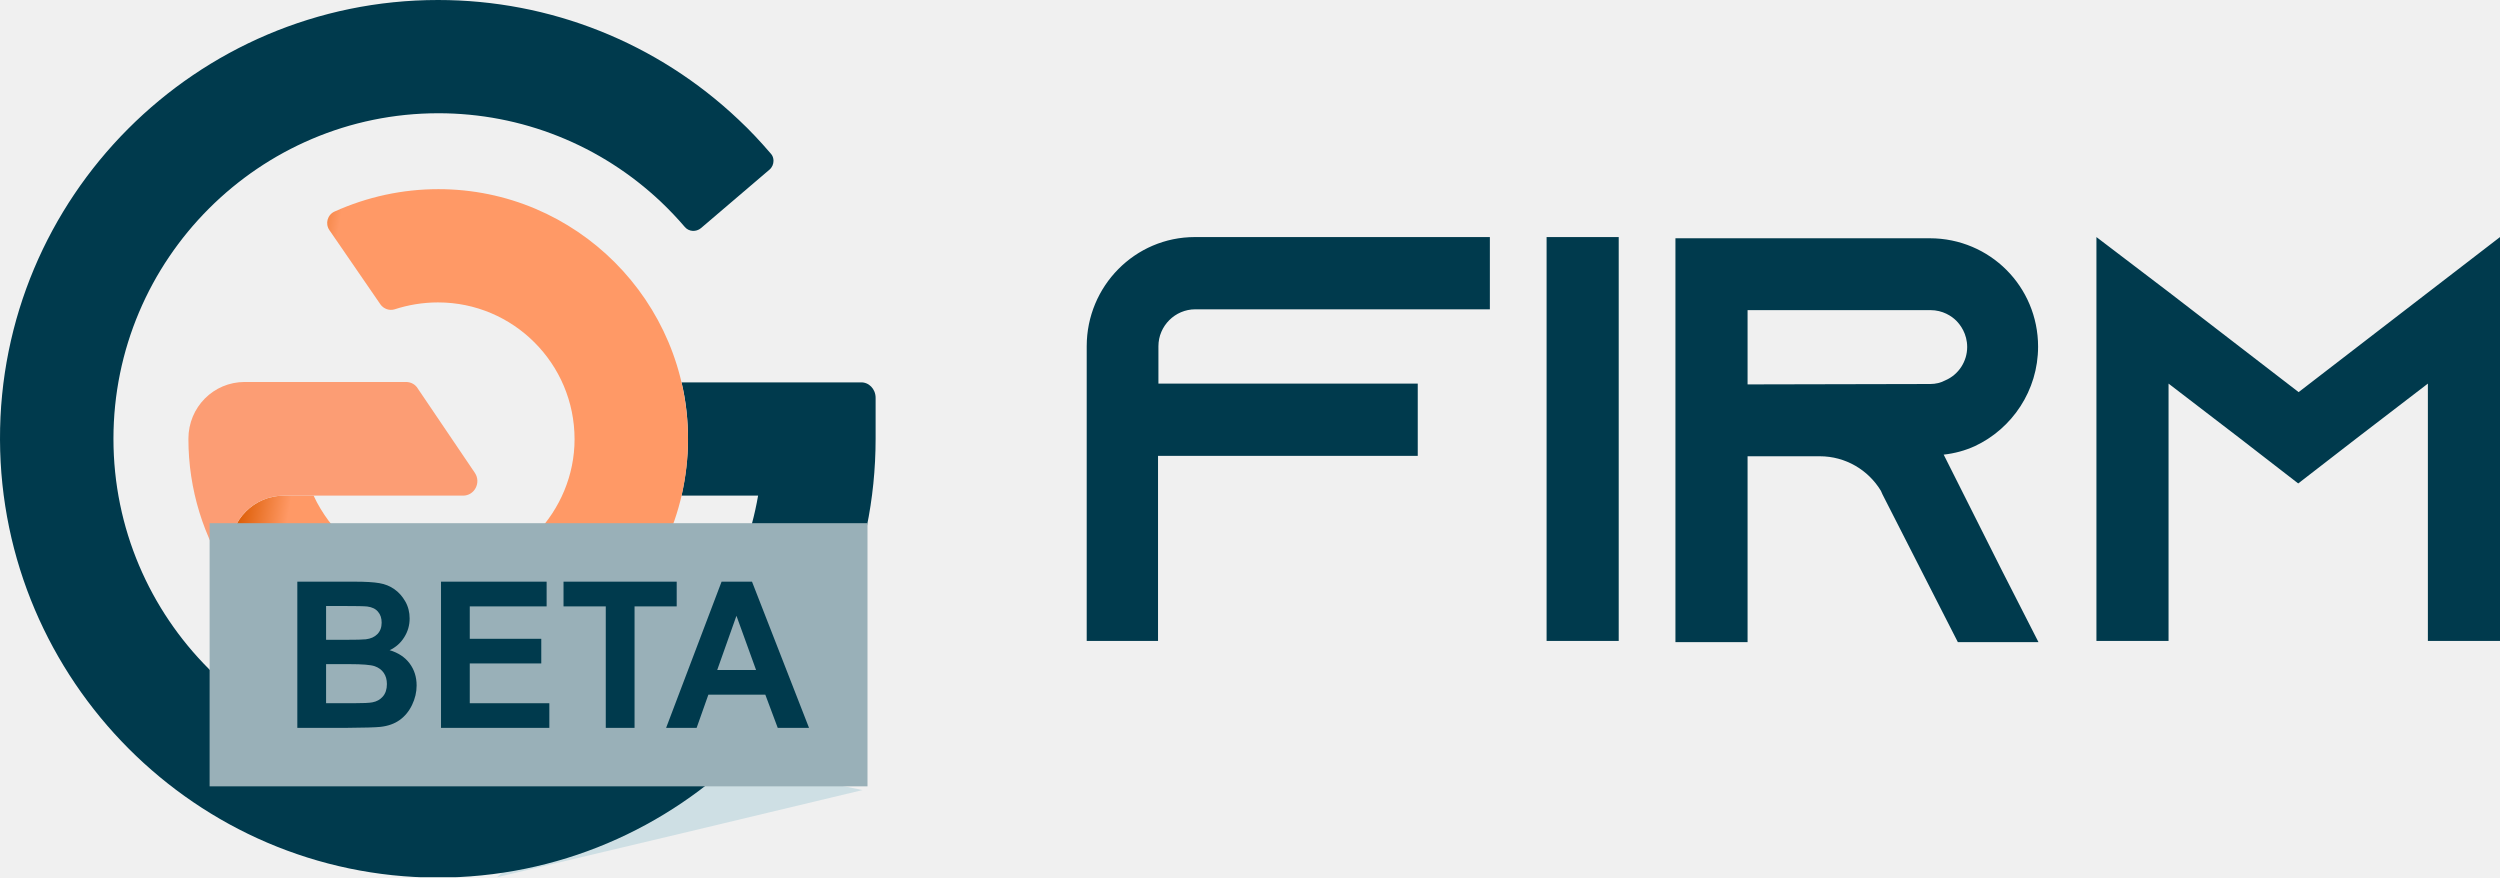
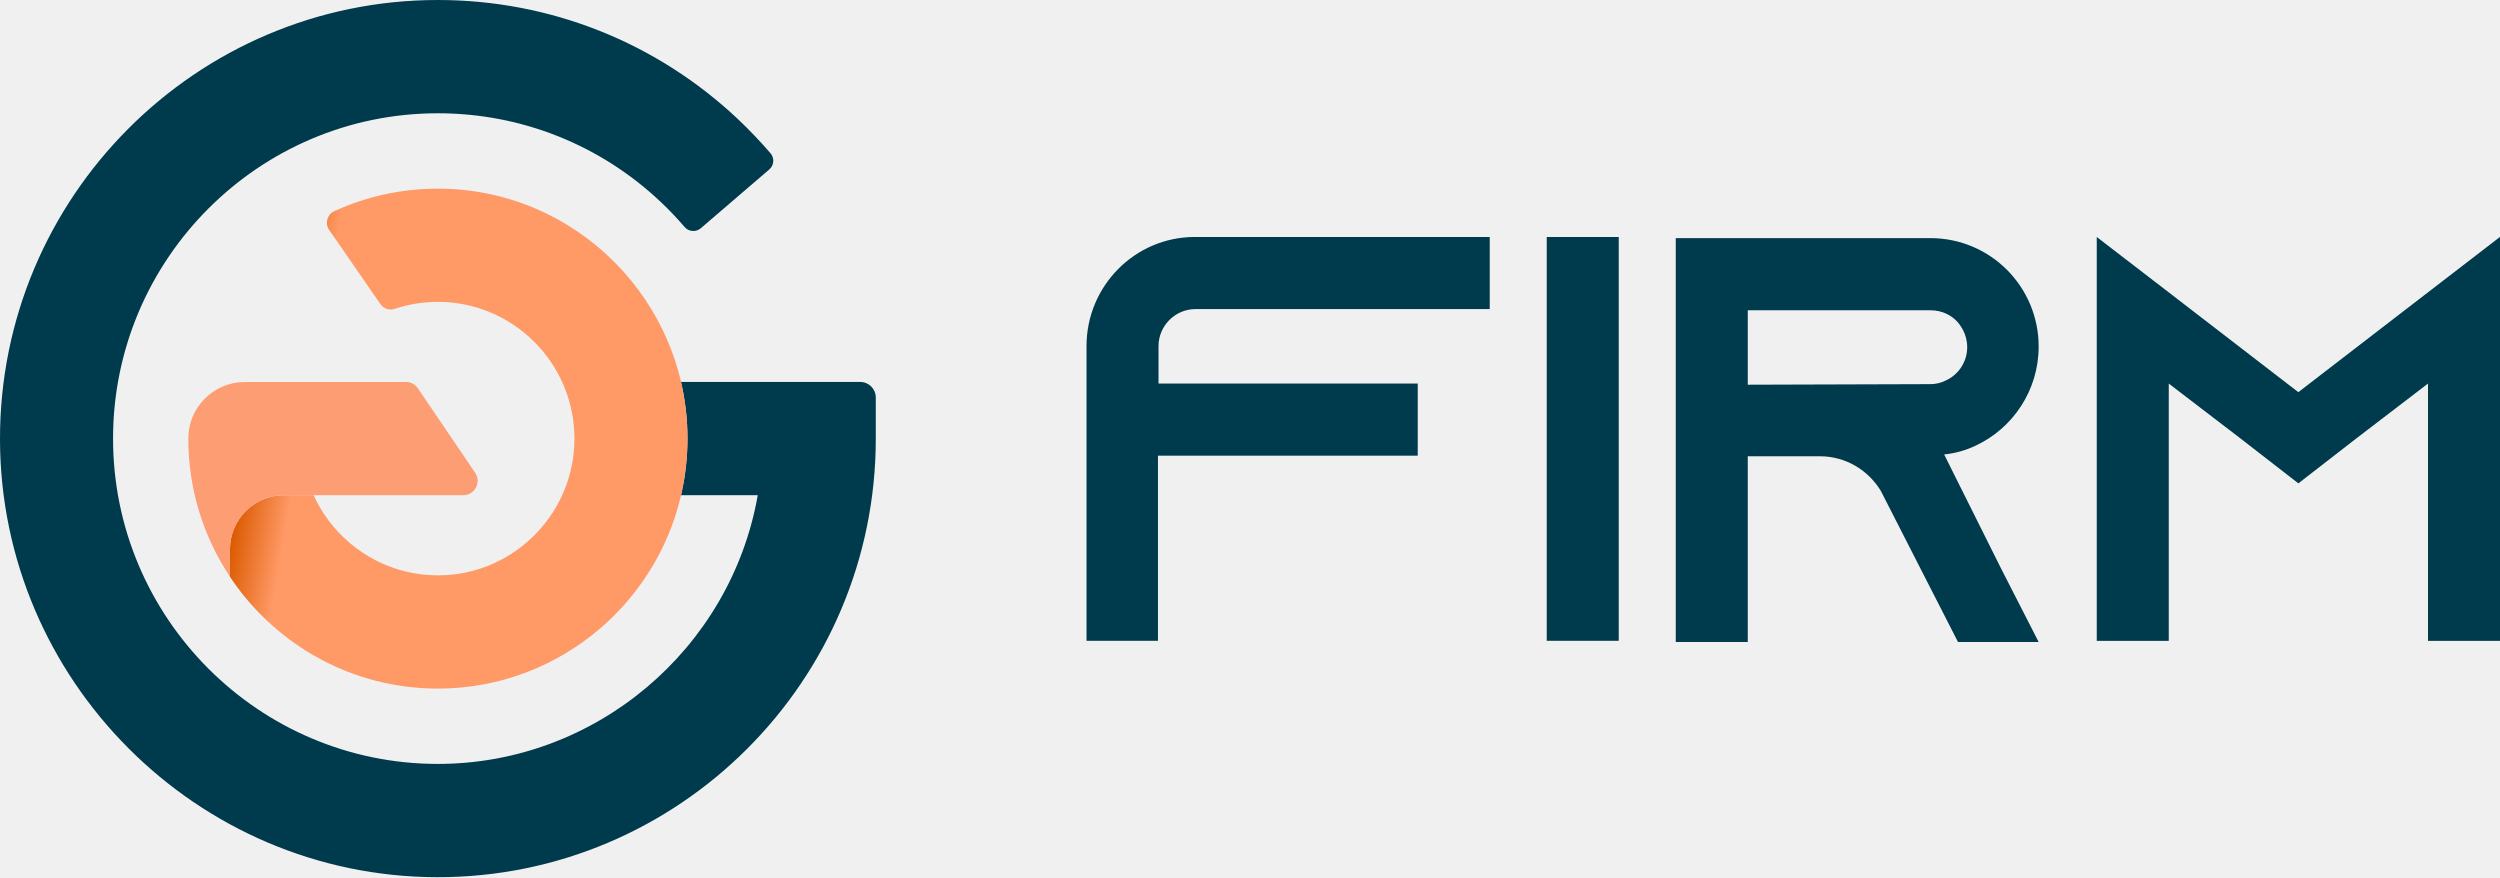
<svg xmlns="http://www.w3.org/2000/svg" width="171" height="60" viewBox="0 0 171 60" fill="none">
-   <g clip-path="url(#clip0_55555_65954)">
-     <path d="M101.907 16.215V21.157H81.758C80.373 21.157 79.236 22.295 79.236 23.683V26.238H96.974V31.18H79.209V43.841H74.331V23.683C74.331 19.574 77.629 16.215 81.731 16.215H101.907ZM105.787 43.841V16.215H110.72V43.841H105.787ZM136.911 38.982L139.433 43.924H133.918L131.396 38.982L128.763 33.818L128.652 33.568C127.793 32.152 126.241 31.208 124.467 31.208H119.534V43.924H114.6V16.298H132.005C134.056 16.298 135.913 17.131 137.243 18.464C138.574 19.796 139.405 21.657 139.405 23.711C139.405 26.71 137.631 29.32 135.082 30.514C134.417 30.819 133.696 31.013 132.948 31.097L136.911 38.982ZM132.033 26.266C132.393 26.266 132.754 26.182 133.058 26.016C133.973 25.627 134.555 24.711 134.555 23.739C134.555 22.823 134.084 22.212 133.807 21.934C133.502 21.629 132.892 21.212 132.033 21.212H119.534V26.293L132.033 26.266ZM171 16.215V43.841H166.067V26.238L161.217 29.958L157.198 33.068L153.179 29.958L148.329 26.238V43.841H143.396V16.215L148.357 19.991L157.226 26.821L166.094 19.991L171 16.215Z" fill="#003A4D" />
-     <path d="M59 54.041C50.6 56.057 42.4 58.014 34 60C35 59.097 35.8 58.345 36.65 57.592C38.15 56.238 39.6 54.884 41.1 53.559C41.3 53.379 41.8 53.198 42.2 53.168C44.9 53.108 47.6 53.138 50.3 53.018C53.25 52.897 56 53.409 59 54.041Z" fill="#CEDFE4" />
-     <path d="M59.892 27.21V30.014C59.892 46.59 46.422 60.056 29.876 60.028C13.442 59.972 0.055 46.534 -7.3673e-05 30.069C-0.056 13.494 13.414 0 29.96 0C37.637 0 44.953 2.915 50.524 8.191C51.3 8.913 52.02 9.69 52.713 10.495C52.852 10.634 52.907 10.828 52.907 10.995C52.907 11.217 52.824 11.439 52.63 11.606L47.946 15.604C47.614 15.882 47.115 15.854 46.838 15.521C46.339 14.938 45.785 14.354 45.23 13.827C41.101 9.912 35.669 7.746 29.987 7.746C17.737 7.746 7.76 17.742 7.76 30.014C7.76 42.286 17.737 52.281 29.987 52.281C40.768 52.281 50.025 44.452 51.854 33.901H46.616C46.893 32.651 47.06 31.347 47.06 30.042C47.06 28.737 46.921 27.404 46.616 26.155H58.866C59.42 26.127 59.892 26.599 59.892 27.21Z" fill="#003A4D" />
-     <path d="M36.694 36.483C35.004 38.26 32.593 39.371 29.96 39.371C26.911 39.371 24.195 37.899 22.477 35.622C22.089 35.095 21.728 34.512 21.451 33.901H19.428C17.377 33.901 15.742 35.567 15.742 37.594V39.482C15.797 39.565 15.853 39.676 15.936 39.759C19.012 44.23 24.167 47.145 29.987 47.145C34.255 47.145 38.136 45.562 41.129 42.98C44.759 39.843 47.06 35.206 47.06 30.042C47.06 20.602 39.41 12.938 29.987 12.938C27.521 12.938 25.11 13.466 22.892 14.466C22.393 14.688 22.227 15.299 22.532 15.743L26.024 20.824C26.246 21.129 26.634 21.268 26.994 21.157C27.936 20.852 28.934 20.685 29.96 20.685C35.115 20.685 39.3 24.877 39.3 30.042C39.3 32.513 38.302 34.789 36.694 36.483Z" fill="url(#paint0_linear_55555_65954)" />
-     <path d="M16.74 26.127H27.77C28.103 26.127 28.408 26.293 28.574 26.571L32.482 32.346C32.925 33.013 32.454 33.901 31.678 33.901H21.451H19.428C17.377 33.901 15.742 35.567 15.742 37.594V39.482C13.941 36.761 12.887 33.512 12.887 30.014C12.887 27.848 14.606 26.127 16.74 26.127Z" fill="#FC9D74" />
-     <path d="M59.337 35.786H14.337V53.786H59.337V35.786Z" fill="#99B0B8" />
-     <path d="M20.337 39.786H24.231C25.002 39.786 25.576 39.82 25.952 39.888C26.333 39.952 26.672 40.088 26.969 40.297C27.27 40.507 27.521 40.786 27.72 41.136C27.919 41.482 28.019 41.871 28.019 42.303C28.019 42.771 27.895 43.201 27.647 43.592C27.403 43.983 27.071 44.276 26.65 44.472C27.244 44.649 27.7 44.952 28.019 45.379C28.338 45.807 28.497 46.309 28.497 46.887C28.497 47.342 28.393 47.785 28.185 48.217C27.981 48.644 27.7 48.988 27.341 49.247C26.987 49.502 26.548 49.658 26.025 49.718C25.698 49.754 24.907 49.777 23.653 49.786H20.337V39.786ZM22.304 41.45V43.763H23.593C24.36 43.763 24.836 43.751 25.022 43.728C25.359 43.688 25.622 43.569 25.813 43.374C26.008 43.174 26.105 42.912 26.105 42.589C26.105 42.28 26.021 42.03 25.853 41.839C25.689 41.643 25.443 41.525 25.115 41.484C24.92 41.462 24.36 41.45 23.434 41.45H22.304ZM22.304 45.427V48.101H24.125C24.834 48.101 25.283 48.08 25.474 48.039C25.766 47.985 26.003 47.853 26.185 47.644C26.371 47.43 26.464 47.146 26.464 46.791C26.464 46.491 26.393 46.236 26.251 46.027C26.11 45.818 25.904 45.666 25.633 45.57C25.367 45.475 24.787 45.427 23.892 45.427H22.304Z" fill="#003A4D" />
-     <path d="M30.165 49.786V39.786H37.389V41.477H32.132V43.694H37.023V45.379H32.132V48.101H37.575V49.786H30.165Z" fill="#003A4D" />
-     <path d="M41.435 49.786V41.477H38.545V39.786H46.286V41.477H43.403V49.786H41.435Z" fill="#003A4D" />
-     <path d="M55.337 49.786H53.197L52.347 47.514H48.453L47.649 49.786H45.562L49.356 39.786H51.437L55.337 49.786ZM51.716 45.829L50.373 42.119L49.057 45.829H51.716Z" fill="#003A4D" />
+   <g clip-path="url(#clip0_55555_66054)">
+     <path d="M59.904 27.191V30C59.904 46.567 46.426 60.039 29.874 60C13.456 59.958 0.042 46.523 9.60935e-05 30.078C-0.041 13.497 13.412 0 29.952 0C37.637 0 44.94 2.909 50.525 8.195C51.29 8.925 52.024 9.694 52.706 10.488C52.831 10.635 52.892 10.815 52.892 10.996C52.892 11.218 52.8 11.437 52.617 11.592L47.934 15.612C47.606 15.893 47.11 15.856 46.828 15.529C46.318 14.935 45.775 14.36 45.206 13.824C41.066 9.905 35.647 7.748 29.949 7.748C17.699 7.748 7.733 17.73 7.733 30C7.733 42.27 17.699 52.252 29.949 52.252C40.722 52.252 49.976 44.413 51.83 33.873H46.581C46.869 32.629 47.022 31.332 47.022 30C47.022 28.668 46.869 27.368 46.578 26.125H58.84C59.427 26.125 59.904 26.602 59.904 27.191Z" fill="#003A4D" />
+     <path d="M36.69 36.471C34.988 38.245 32.599 39.355 29.952 39.355C26.898 39.355 24.182 37.878 22.474 35.599C22.073 35.063 21.729 34.486 21.449 33.872H19.426C17.383 33.872 15.729 35.53 15.729 37.576V39.449C15.79 39.541 15.851 39.63 15.911 39.721C18.999 44.177 24.14 47.1 29.952 47.1C34.212 47.1 38.111 45.529 41.107 42.936C44.73 39.799 47.025 35.163 47.025 30.003C47.025 20.573 39.364 12.903 29.952 12.903C27.483 12.903 25.074 13.43 22.865 14.443C22.377 14.668 22.208 15.279 22.513 15.723L26.019 20.798C26.235 21.111 26.632 21.25 26.992 21.128C27.937 20.811 28.935 20.648 29.952 20.648C35.101 20.648 39.292 24.845 39.292 30.003C39.292 32.512 38.3 34.791 36.687 36.471" fill="url(#paint0_linear_55555_66054)" />
+     <path d="M16.746 26.128H27.768C28.095 26.128 28.4 26.289 28.583 26.561L32.499 32.332C32.942 32.987 32.474 33.873 31.684 33.873H21.452H19.428C17.386 33.873 15.731 35.53 15.731 37.576V39.45C13.93 36.74 12.879 33.487 12.879 29.994C12.879 27.86 14.614 26.13 16.746 26.13V26.128Z" fill="#FC9D74" />
+     <path d="M101.898 16.209V21.142H81.765C80.385 21.142 79.243 22.286 79.243 23.668V26.233H96.973V31.166H79.204V43.833H74.318V23.668C74.318 19.565 77.628 16.209 81.724 16.209H101.895H101.898ZM105.797 43.833V16.209H110.722V43.833H105.797ZM136.921 38.98L139.444 43.913H133.928L131.406 38.98L128.768 33.812L128.648 33.575C127.781 32.154 126.246 31.208 124.472 31.208H119.547V43.913H114.622V16.287H132.035C134.083 16.287 135.935 17.114 137.276 18.457C138.615 19.798 139.444 21.653 139.444 23.707C139.444 26.705 137.67 29.312 135.109 30.494C134.438 30.811 133.729 31.008 132.98 31.085L136.919 38.978L136.921 38.98ZM132.035 26.275C132.39 26.275 132.745 26.197 133.061 26.039C133.967 25.645 134.557 24.737 134.557 23.748C134.557 22.841 134.083 22.211 133.809 21.933C133.493 21.617 132.903 21.222 132.035 21.222H119.547V26.314L132.035 26.275ZM171 16.212V43.836H166.075V26.236L161.228 29.945L157.209 33.062L153.19 29.945L148.343 26.236V43.836H143.418V16.209L148.343 19.998L157.206 26.824L166.07 19.998L170.995 16.209L171 16.212Z" fill="#003A4D" />
  </g>
  <defs>
-     <linearGradient id="paint0_linear_55555_65954" x1="17.395" y1="27.787" x2="46.77" y2="32.958" gradientUnits="userSpaceOnUse">
+     <linearGradient id="paint0_linear_55555_66054" x1="17.394" y1="27.782" x2="46.77" y2="32.954" gradientUnits="userSpaceOnUse">
      <stop stop-color="#DB5A00" />
      <stop offset="0.12" stop-color="#FF9966" />
    </linearGradient>
-     <clipPath id="clip0_55555_65954">
+     <clipPath id="clip0_55555_66054">
      <rect width="171" height="60" fill="white" />
    </clipPath>
  </defs>
</svg>
